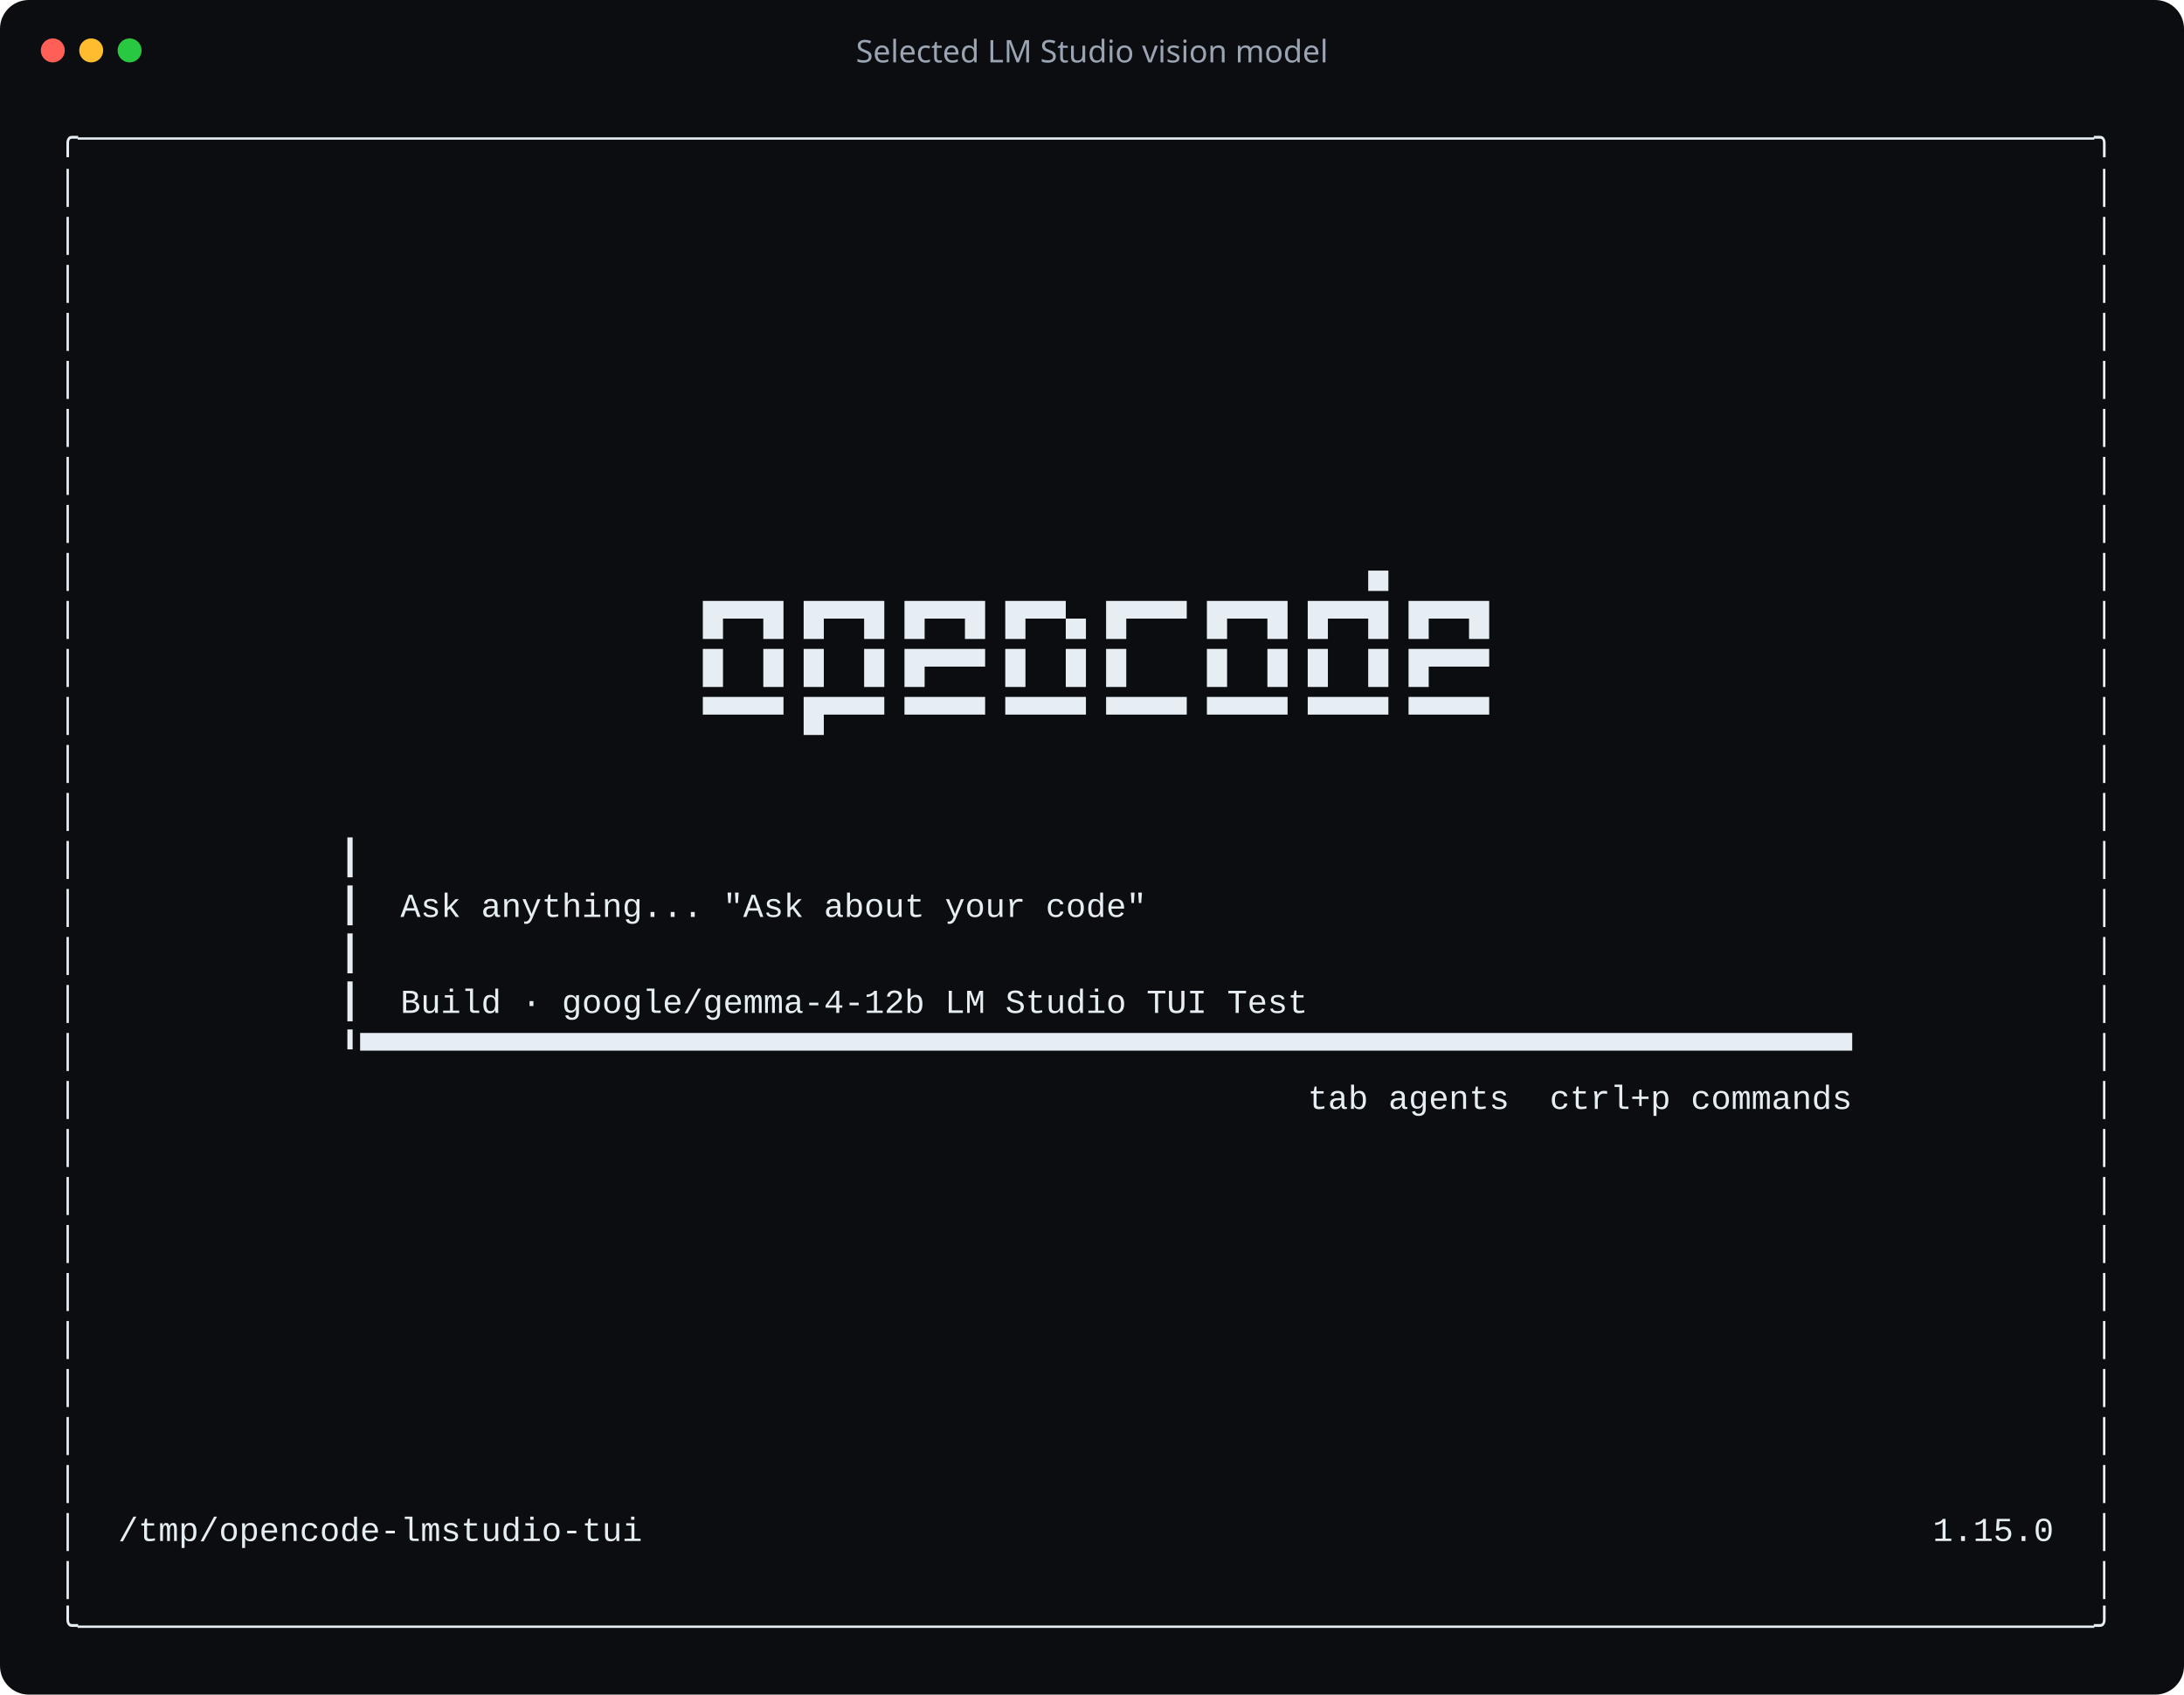
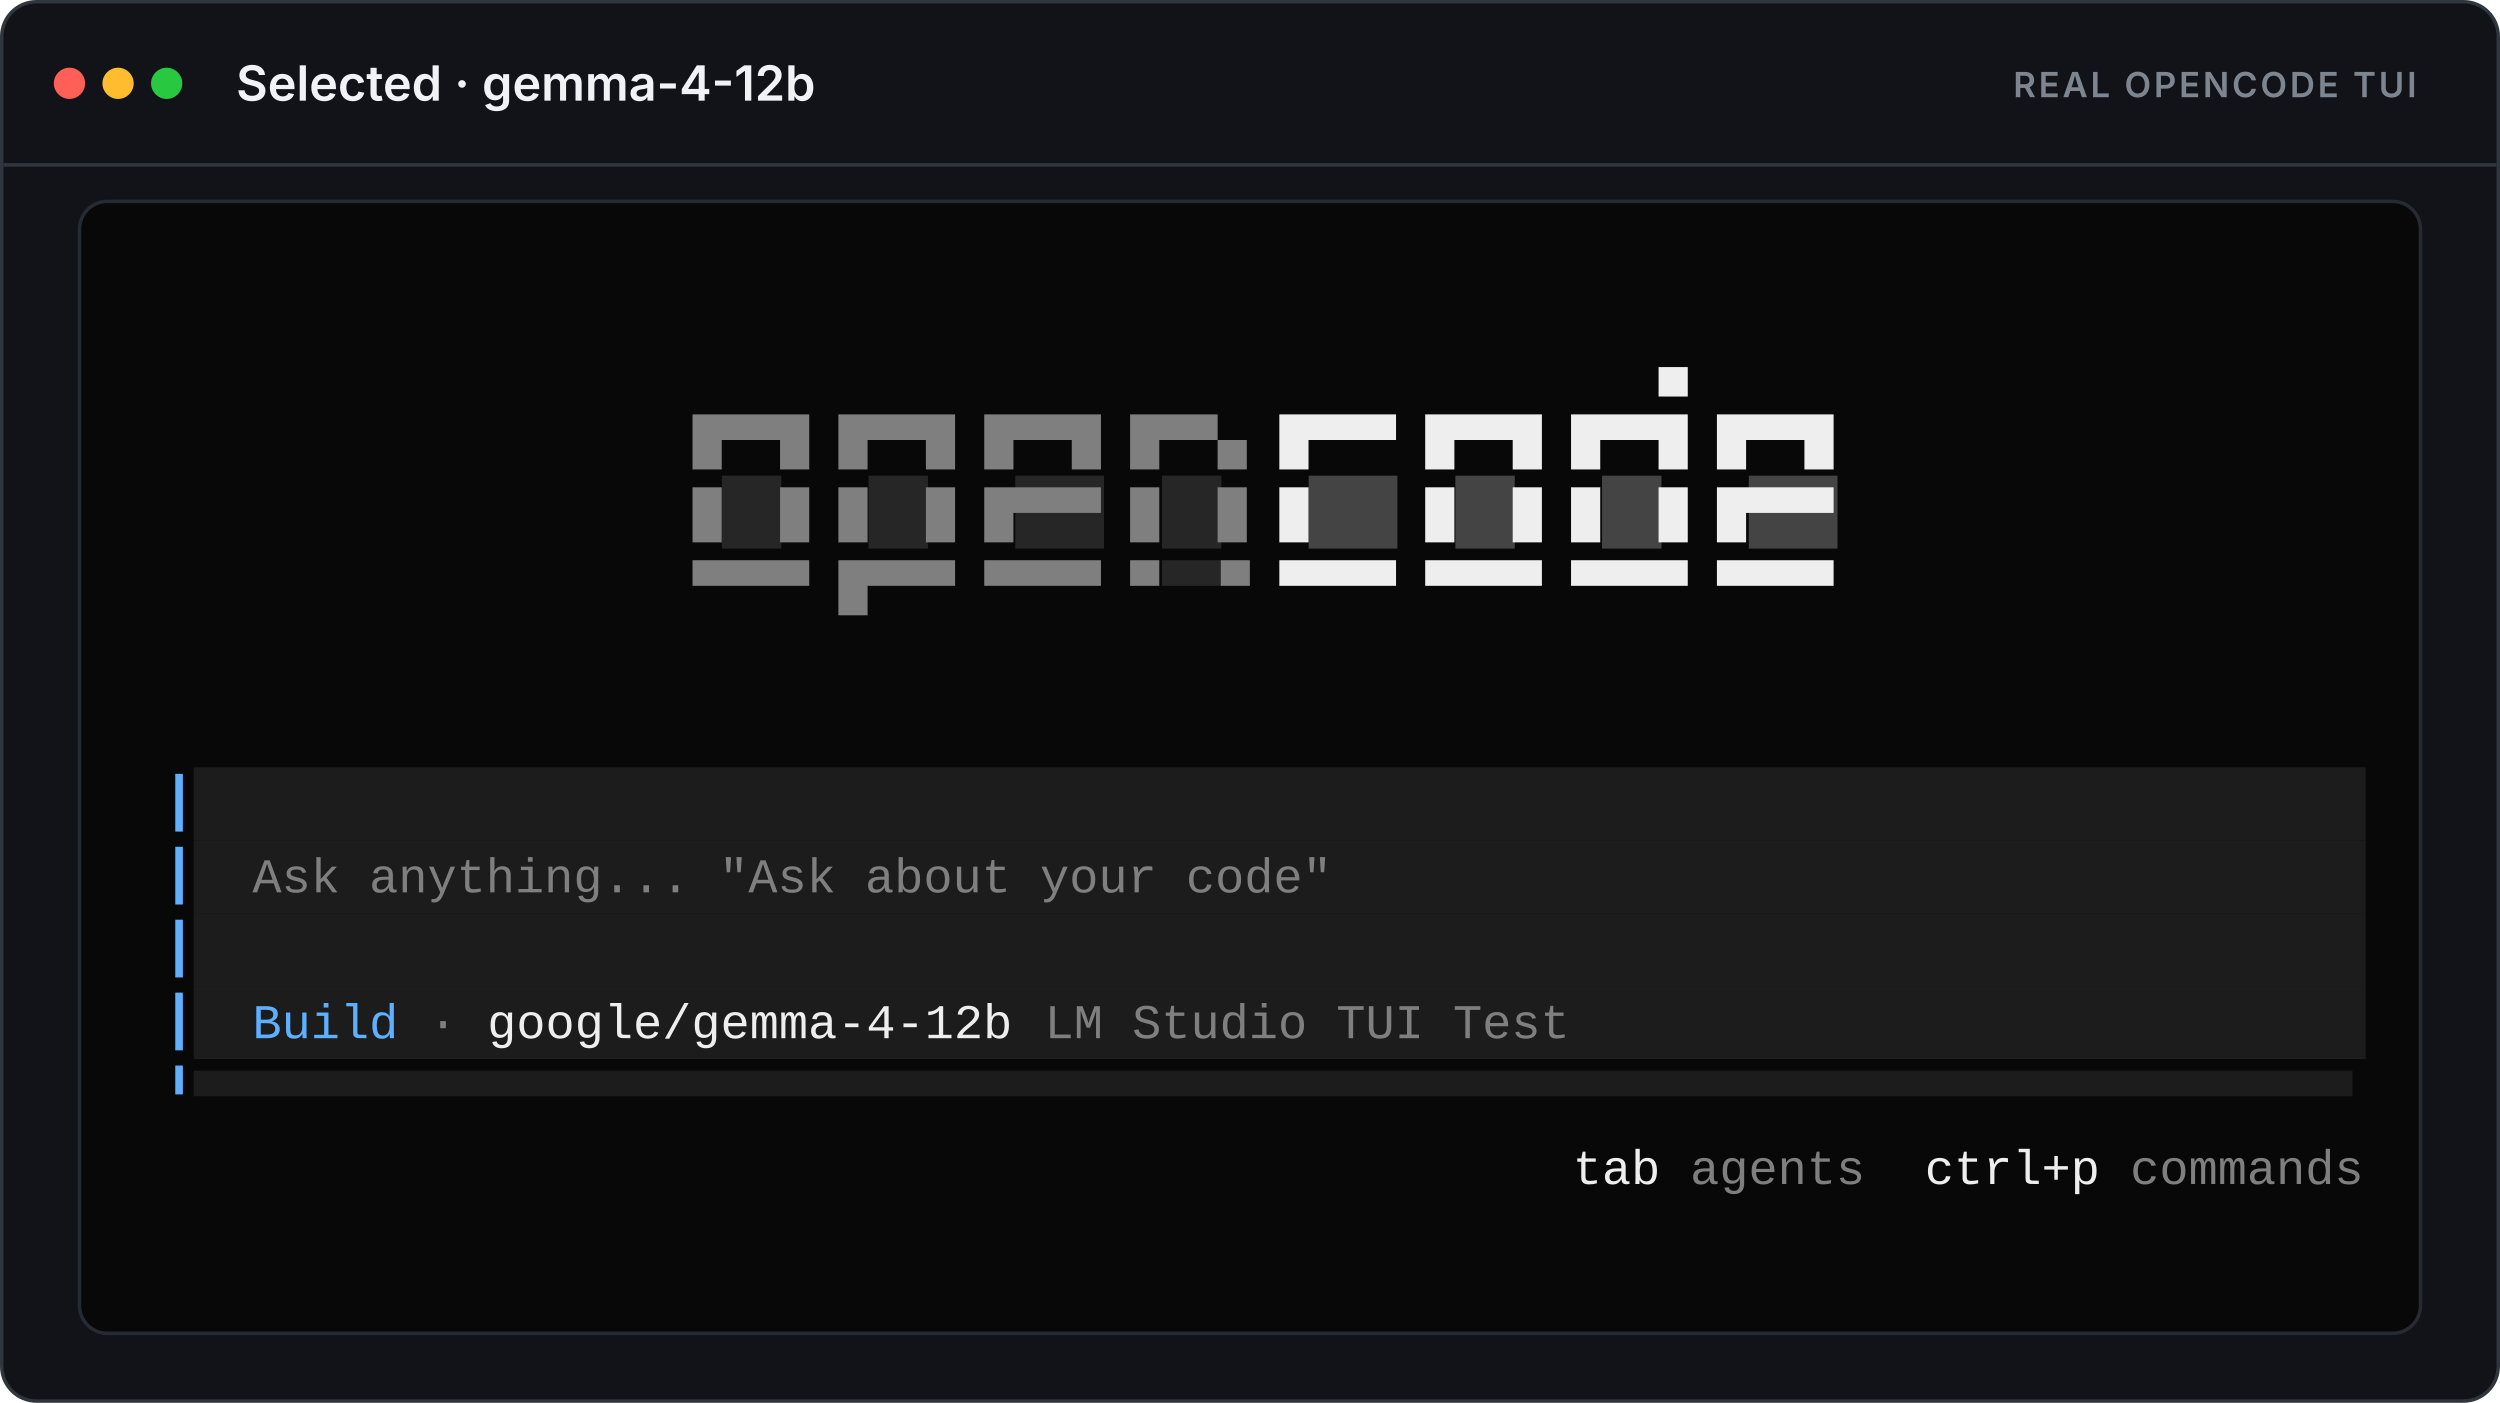
- <svg xmlns="http://www.w3.org/2000/svg" width="910" height="706" viewBox="0 0 910 706" role="img" aria-labelledby="title desc">
-   <rect width="100%" height="100%" rx="12" fill="#0b0d10" />
-   <circle cx="22" cy="21" r="5" fill="#ff5f57" />
-   <circle cx="38" cy="21" r="5" fill="#febc2e" />
-   <circle cx="54" cy="21" r="5" fill="#28c840" />
-   <text x="455" y="26" text-anchor="middle" fill="#9aa4b2" font-family="ui-sans-serif, system-ui" font-size="13">Selected LM Studio vision model</text>
-   <g fill="#e6edf3" font-family="SFMono-Regular, Consolas, Liberation Mono, monospace" font-size="14">
-     <text x="24" y="62" xml:space="preserve">╭────────────────────────────────────────────────────────────────────────────────────────────────────╮</text>
-     <text x="24" y="82" xml:space="preserve">│                                                                                                    │</text>
-     <text x="24" y="102" xml:space="preserve">│                                                                                                    │</text>
-     <text x="24" y="122" xml:space="preserve">│                                                                                                    │</text>
-     <text x="24" y="142" xml:space="preserve">│                                                                                                    │</text>
-     <text x="24" y="162" xml:space="preserve">│                                                                                                    │</text>
-     <text x="24" y="182" xml:space="preserve">│                                                                                                    │</text>
-     <text x="24" y="202" xml:space="preserve">│                                                                                                    │</text>
-     <text x="24" y="222" xml:space="preserve">│                                                                                                    │</text>
-     <text x="24" y="242" xml:space="preserve">│                                                                ▄                                   │</text>
-     <text x="24" y="262" xml:space="preserve">│                               █▀▀█ █▀▀█ █▀▀█ █▀▀▄ █▀▀▀ █▀▀█ █▀▀█ █▀▀█                              │</text>
-     <text x="24" y="282" xml:space="preserve">│                               █  █ █  █ █▀▀▀ █  █ █    █  █ █  █ █▀▀▀                              │</text>
-     <text x="24" y="302" xml:space="preserve">│                               ▀▀▀▀ █▀▀▀ ▀▀▀▀ ▀▀▀▀ ▀▀▀▀ ▀▀▀▀ ▀▀▀▀ ▀▀▀▀                              │</text>
-     <text x="24" y="322" xml:space="preserve">│                                                                                                    │</text>
-     <text x="24" y="342" xml:space="preserve">│                                                                                                    │</text>
-     <text x="24" y="362" xml:space="preserve">│             ┃                                                                                      │</text>
-     <text x="24" y="382" xml:space="preserve">│             ┃  Ask anything... "Ask about your code"                                               │</text>
-     <text x="24" y="402" xml:space="preserve">│             ┃                                                                                      │</text>
-     <text x="24" y="422" xml:space="preserve">│             ┃  Build · google/gemma-4-12b LM Studio TUI Test                                       │</text>
-     <text x="24" y="442" xml:space="preserve">│             ╹▀▀▀▀▀▀▀▀▀▀▀▀▀▀▀▀▀▀▀▀▀▀▀▀▀▀▀▀▀▀▀▀▀▀▀▀▀▀▀▀▀▀▀▀▀▀▀▀▀▀▀▀▀▀▀▀▀▀▀▀▀▀▀▀▀▀▀▀▀▀▀▀▀▀            │</text>
-     <text x="24" y="462" xml:space="preserve">│                                                             tab agents  ctrl+p commands            │</text>
-     <text x="24" y="482" xml:space="preserve">│                                                                                                    │</text>
-     <text x="24" y="502" xml:space="preserve">│                                                                                                    │</text>
-     <text x="24" y="522" xml:space="preserve">│                                                                                                    │</text>
-     <text x="24" y="542" xml:space="preserve">│                                                                                                    │</text>
-     <text x="24" y="562" xml:space="preserve">│                                                                                                    │</text>
-     <text x="24" y="582" xml:space="preserve">│                                                                                                    │</text>
-     <text x="24" y="602" xml:space="preserve">│                                                                                                    │</text>
-     <text x="24" y="622" xml:space="preserve">│                                                                                                    │</text>
-     <text x="24" y="642" xml:space="preserve">│  /tmp/opencode-lmstudio-tui                                                                1.15.0  │</text>
-     <text x="24" y="662" xml:space="preserve">│                                                                                                    │</text>
-     <text x="24" y="682" xml:space="preserve">╰────────────────────────────────────────────────────────────────────────────────────────────────────╯</text>
+ <svg xmlns="http://www.w3.org/2000/svg" width="720" height="404" viewBox="0 0 720 404" role="img" aria-labelledby="title desc">
+   <rect x="0.5" y="0.5" width="719" height="403" rx="10" fill="#111318" stroke="#30363d" />
+   <line x1="1" y1="47.5" x2="719" y2="47.5" stroke="#30363d" />
+   <circle cx="20" cy="24" r="4.5" fill="#ff5f57" />
+   <circle cx="34" cy="24" r="4.5" fill="#febc2e" />
+   <circle cx="48" cy="24" r="4.5" fill="#28c840" />
+   <text x="68" y="29" fill="#f0f2f5" font-family="ui-sans-serif, -apple-system, BlinkMacSystemFont, Segoe UI, sans-serif" font-size="14" font-weight="600">Selected · gemma-4-12b</text>
+   <text x="696" y="28" text-anchor="end" fill="#7d8590" font-family="ui-sans-serif, -apple-system, BlinkMacSystemFont, Segoe UI, sans-serif" font-size="10" font-weight="600" letter-spacing="0.08em">REAL OPENCODE TUI</text>
+   <rect x="22.9" y="58" width="674.2" height="326" rx="8" fill="#080808" stroke="#262b33" />
+   <g font-family="SFMono-Regular, Cascadia Code, Consolas, Liberation Mono, monospace" font-size="14" text-rendering="geometricPrecision">
+     <rect x="207.9" y="137" width="17.1" height="21" fill="#262626" />
+     <rect x="250.15" y="137" width="17.1" height="21" fill="#262626" />
+     <rect x="292.4" y="137" width="25.55" height="21" fill="#262626" />
+     <rect x="334.65" y="137" width="17.1" height="21" fill="#262626" />
+     <rect x="376.9" y="137" width="25.55" height="21" fill="#444444" />
+     <rect x="419.15" y="137" width="17.1" height="21" fill="#444444" />
+     <rect x="461.4" y="137" width="17.1" height="21" fill="#444444" />
+     <rect x="503.65" y="137" width="25.55" height="21" fill="#444444" />
+     <rect x="55.8" y="221" width="625.5" height="21" fill="#1c1c1c" />
+     <rect x="55.8" y="242" width="625.5" height="21" fill="#1c1c1c" />
+     <rect x="55.8" y="263" width="625.5" height="21" fill="#1c1c1c" />
+     <rect x="55.8" y="284" width="625.5" height="21" fill="#1c1c1c" />
+     <text x="368.45" y="110" fill="#eeeeee" opacity="1" font-weight="650" font-style="normal" xml:space="preserve">             ▄</text>
+     <text x="199.45" y="131" fill="#7f7f7f" opacity="1" font-weight="400" font-style="normal" xml:space="preserve">█▀▀█ █▀▀█ █▀▀█ █▀▀▄</text>
+     <text x="368.45" y="131" fill="#eeeeee" opacity="1" font-weight="650" font-style="normal" xml:space="preserve">█▀▀▀ █▀▀█ █▀▀█ █▀▀█</text>
+     <text x="199.45" y="152" fill="#7f7f7f" opacity="1" font-weight="400" font-style="normal" xml:space="preserve">█  █ █  █ █▀▀▀ █  █</text>
+     <text x="368.45" y="152" fill="#eeeeee" opacity="1" font-weight="650" font-style="normal" xml:space="preserve">█    █  █ █  █ █▀▀▀</text>
+     <text x="199.45" y="173" fill="#7f7f7f" opacity="1" font-weight="400" font-style="normal" xml:space="preserve">▀▀▀▀ █▀▀▀ ▀▀▀▀ ▀</text>
+     <text x="334.65" y="173" fill="#262626" opacity="1" font-weight="400" font-style="normal" xml:space="preserve">▀▀</text>
+     <text x="351.55" y="173" fill="#7f7f7f" opacity="1" font-weight="400" font-style="normal" xml:space="preserve">▀</text>
+     <text x="368.45" y="173" fill="#eeeeee" opacity="1" font-weight="650" font-style="normal" xml:space="preserve">▀▀▀▀ ▀▀▀▀ ▀▀▀▀ ▀▀▀▀</text>
+     <text x="47.35" y="236" fill="#5fafff" opacity="1" font-weight="400" font-style="normal" xml:space="preserve">┃</text>
+     <text x="47.35" y="257" fill="#5fafff" opacity="1" font-weight="400" font-style="normal" xml:space="preserve">┃</text>
+     <text x="72.7" y="257" fill="#7f7f7f" opacity="1" font-weight="400" font-style="normal" xml:space="preserve">Ask anything... "Ask about your code"</text>
+     <text x="47.35" y="278" fill="#5fafff" opacity="1" font-weight="400" font-style="normal" xml:space="preserve">┃</text>
+     <text x="47.35" y="299" fill="#5fafff" opacity="1" font-weight="400" font-style="normal" xml:space="preserve">┃</text>
+     <text x="72.7" y="299" fill="#5fafff" opacity="1" font-weight="400" font-style="normal" xml:space="preserve">Build</text>
+     <text x="123.4" y="299" fill="#7f7f7f" opacity="1" font-weight="400" font-style="normal" xml:space="preserve">·</text>
+     <text x="140.3" y="299" fill="#eeeeee" opacity="1" font-weight="400" font-style="normal" xml:space="preserve">google/gemma-4-12b</text>
+     <text x="300.85" y="299" fill="#7f7f7f" opacity="1" font-weight="400" font-style="normal" xml:space="preserve">LM Studio TUI Test</text>
+     <text x="47.35" y="320" fill="#5fafff" opacity="1" font-weight="400" font-style="normal" xml:space="preserve">╹</text>
+     <text x="55.8" y="320" fill="#1c1c1c" opacity="1" font-weight="400" font-style="normal" xml:space="preserve">▀▀▀▀▀▀▀▀▀▀▀▀▀▀▀▀▀▀▀▀▀▀▀▀▀▀▀▀▀▀▀▀▀▀▀▀▀▀▀▀▀▀▀▀▀▀▀▀▀▀▀▀▀▀▀▀▀▀▀▀▀▀▀▀▀▀▀▀▀▀▀▀▀▀</text>
+     <text x="452.95" y="341" fill="#eeeeee" opacity="1" font-weight="400" font-style="normal" xml:space="preserve">tab</text>
+     <text x="486.75" y="341" fill="#7f7f7f" opacity="1" font-weight="400" font-style="normal" xml:space="preserve">agents</text>
+     <text x="554.35" y="341" fill="#eeeeee" opacity="1" font-weight="400" font-style="normal" xml:space="preserve">ctrl+p</text>
+     <text x="613.5" y="341" fill="#7f7f7f" opacity="1" font-weight="400" font-style="normal" xml:space="preserve">commands</text>
  </g>
</svg>
